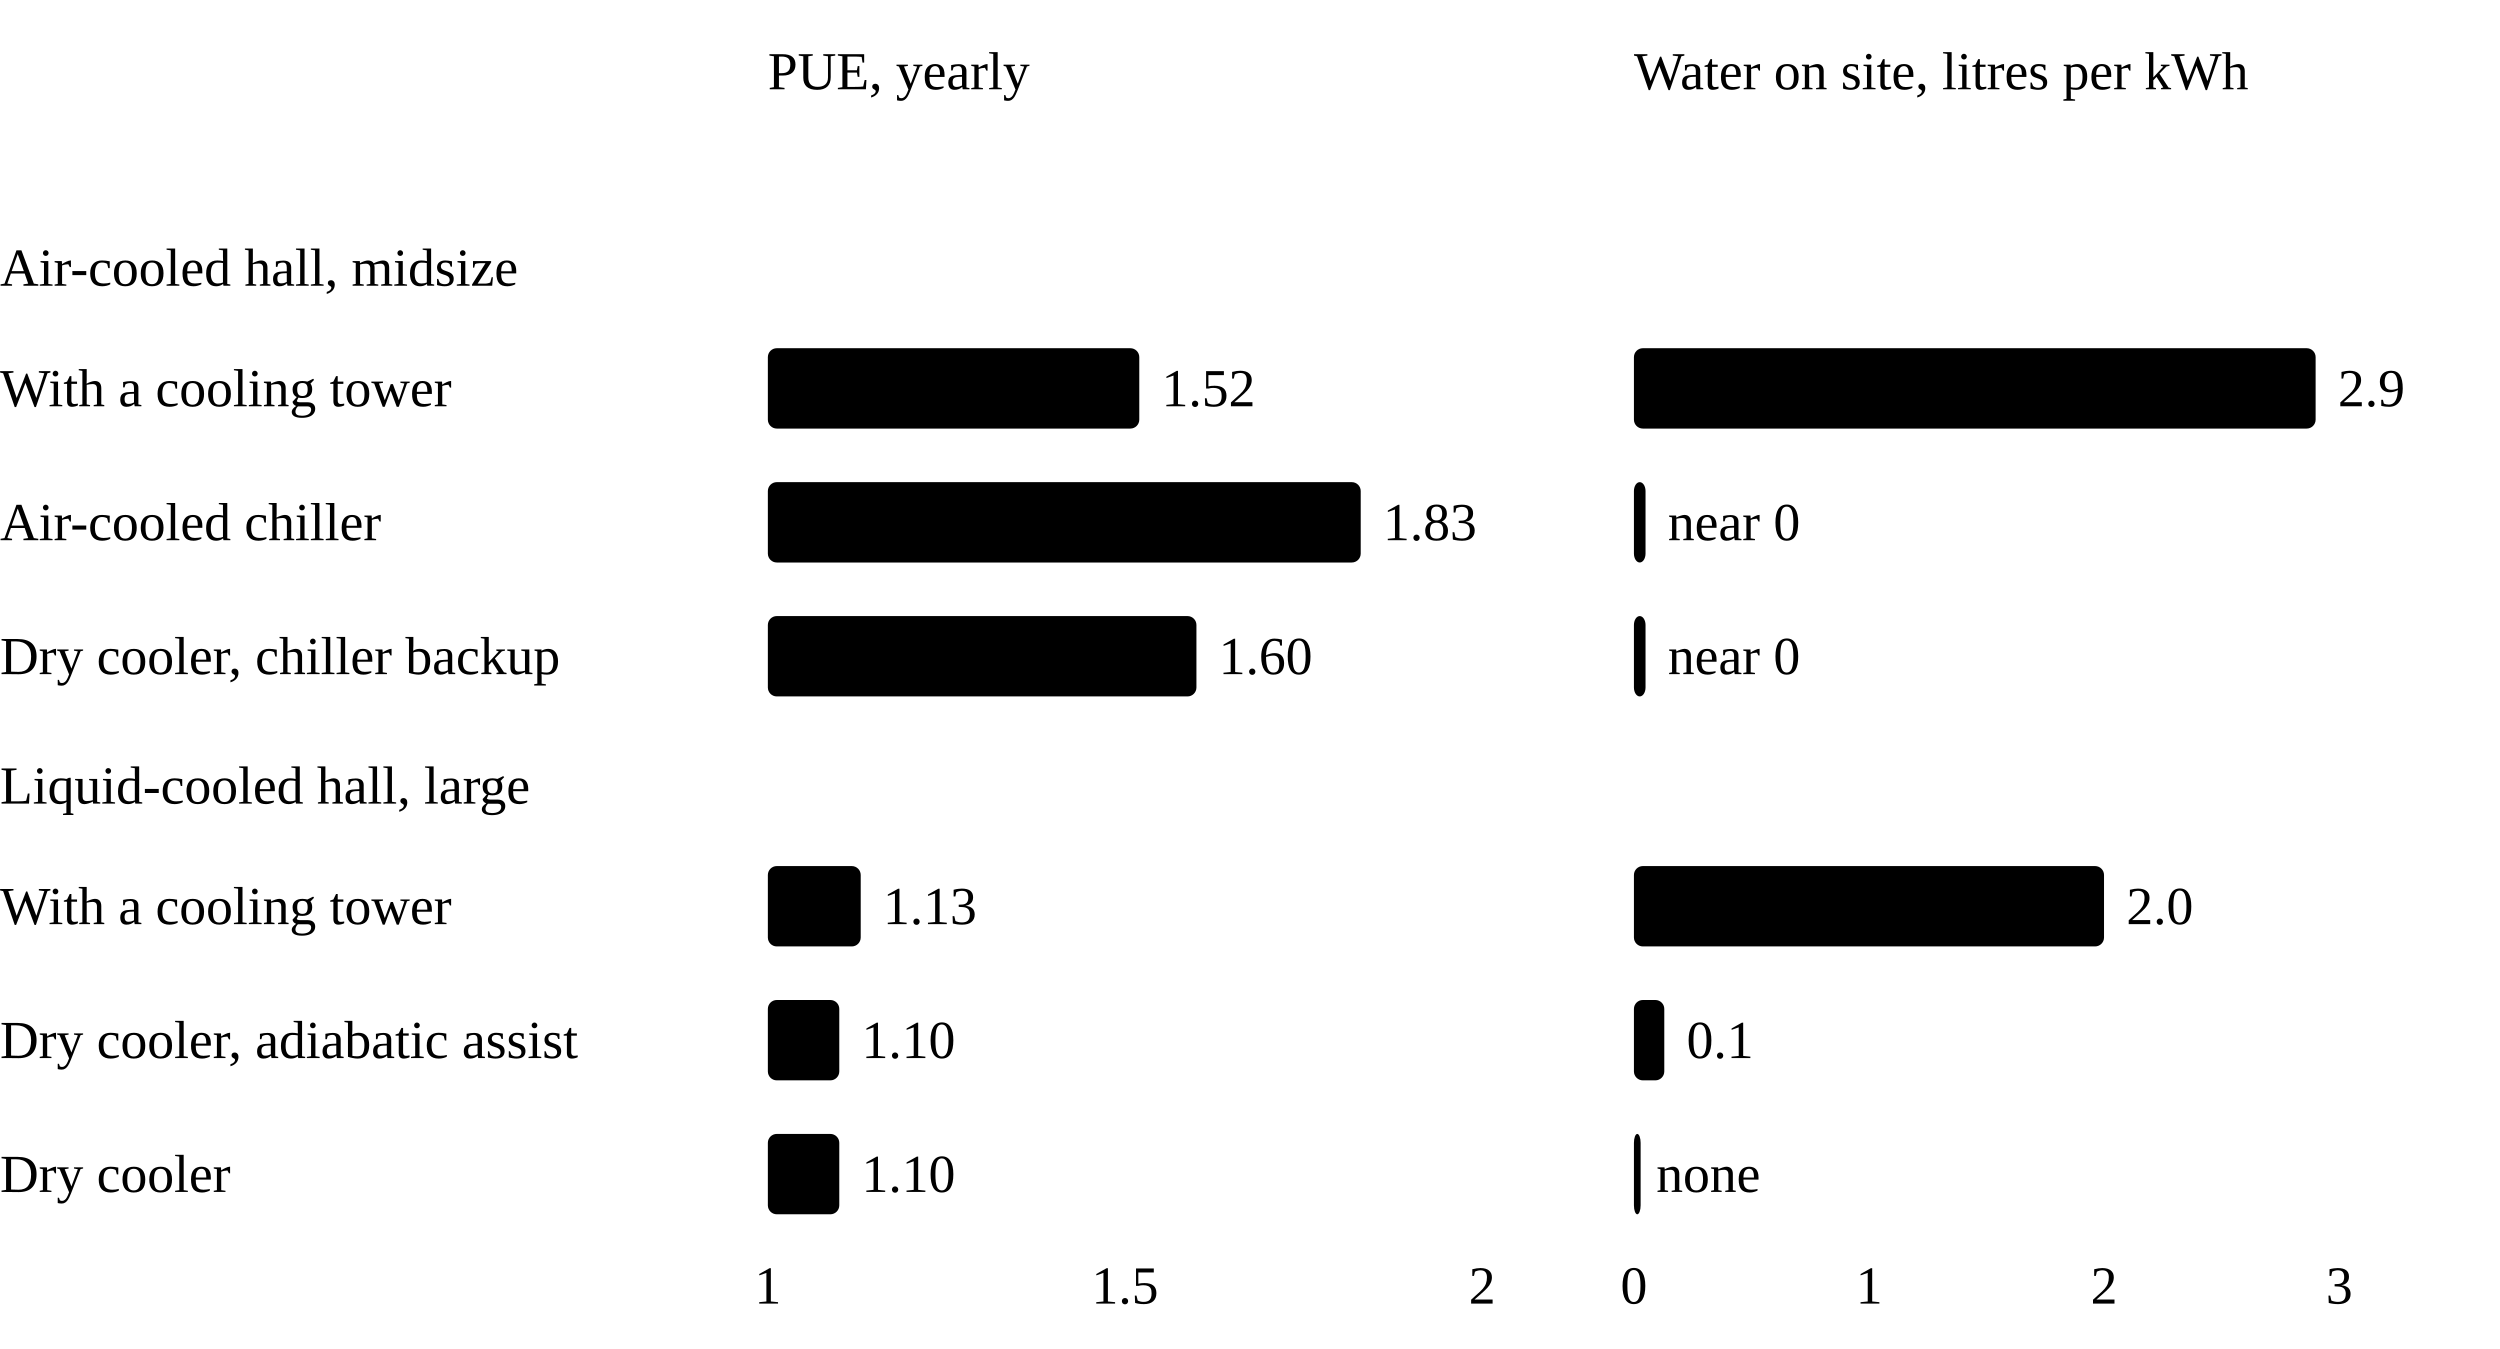
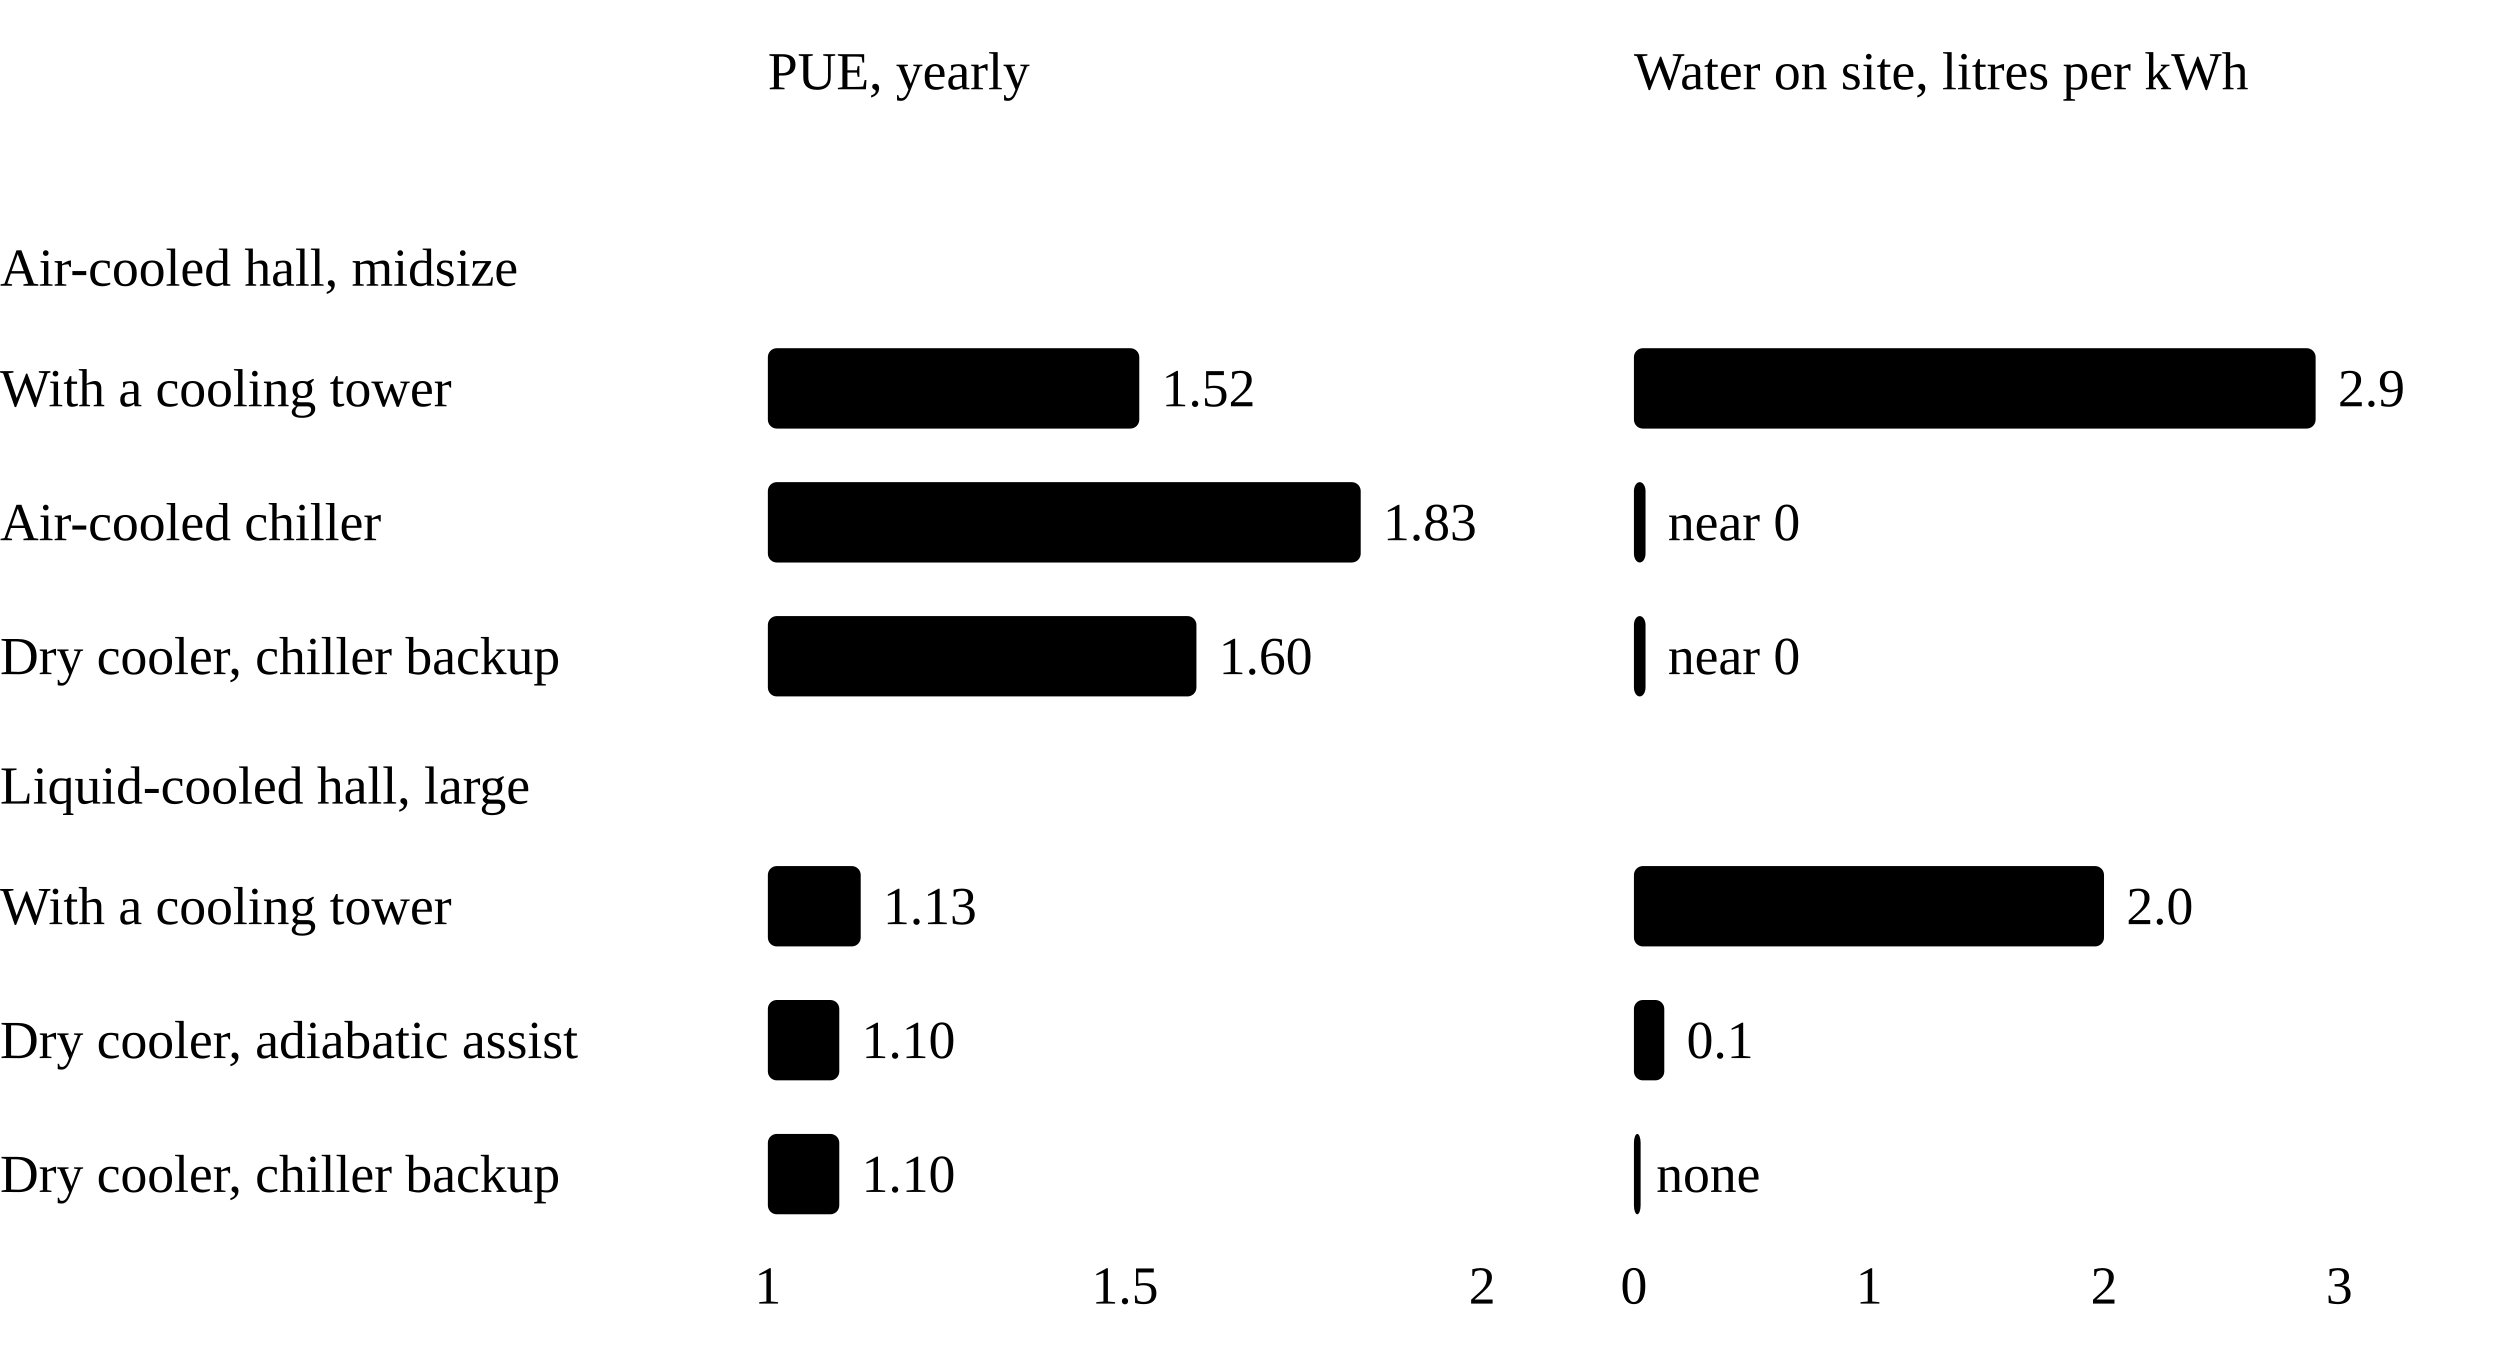
- <svg viewBox="0 0 560 302" role="img" aria-label="Paired bar charts of simulated yearly medians from Lawrence Berkeley National Laboratory. Midsize air-cooled hall: with a cooling tower, PUE about 1.52 and about 2.9 litres of water evaporated per kilowatt-hour; with an air-cooled chiller, about 1.83 and near zero water; with a dry cooler backed by an air-cooled chiller, about 1.6 and near zero. Large liquid-cooled hall: with a cooling tower, about 1.13 and 2.0 litres; dry cooler with adiabatic assist, about 1.10 and 0.13 litres; dry cooler alone, about 1.10 and no water.">
+ <svg viewBox="0 0 560 302" role="img" aria-label="Paired bar charts of simulated yearly medians from Lawrence Berkeley National Laboratory. Midsize air-cooled hall: with a cooling tower, PUE about 1.52 and about 2.9 litres of water evaporated per kilowatt-hour; with an air-cooled chiller, about 1.83 and near zero water; with a dry cooler backed by an air-cooled chiller, about 1.6 and near zero. Large liquid-cooled hall: with a cooling tower, about 1.13 and 2.0 litres; dry cooler with adiabatic assist, about 1.10 and 0.13 litres; dry cooler backed by an air-cooled chiller, about 1.10 and no water.">
  <g class="c-grid">
    <line x1="172.0" y1="42" x2="172.0" y2="276" />
    <line x1="252.0" y1="42" x2="252.0" y2="276" />
    <line x1="332.0" y1="42" x2="332.0" y2="276" />
    <line x1="366.0" y1="42" x2="366.0" y2="276" />
    <line x1="418.7" y1="42" x2="418.7" y2="276" />
    <line x1="471.3" y1="42" x2="471.3" y2="276" />
    <line x1="524.0" y1="42" x2="524.0" y2="276" />
  </g>
  <g class="c-axis">
    <text x="172.0" y="292" text-anchor="middle">1</text>
    <text x="252.0" y="292" text-anchor="middle">1.5</text>
    <text x="332.0" y="292" text-anchor="middle">2</text>
    <text x="366.0" y="292" text-anchor="middle">0</text>
    <text x="418.7" y="292" text-anchor="middle">1</text>
    <text x="471.3" y="292" text-anchor="middle">2</text>
    <text x="524.0" y="292" text-anchor="middle">3</text>
  </g>
  <text class="c-lab c-s2t" x="172" y="20">PUE, yearly</text>
  <text class="c-lab c-s2t" x="366" y="20">Water on site, litres per kWh</text>
  <text class="c-box-t" x="0" y="64">Air-cooled hall, midsize</text>
  <text class="c-note" x="0" y="91">With a cooling tower</text>
  <rect class="c-bar c-mute" x="172" y="78" width="83.2" height="18" rx="2" />
  <text class="c-lab c-s1t" x="260.2" y="91">1.52</text>
  <rect class="c-bar c-mute" x="366" y="78" width="152.7" height="18" rx="2" />
  <text class="c-lab c-s1t" x="523.7" y="91">2.9</text>
  <text class="c-note" x="0" y="121">Air-cooled chiller</text>
  <rect class="c-bar c-mute" x="172" y="108" width="132.8" height="18" rx="2" />
  <text class="c-lab c-s1t" x="309.8" y="121">1.83</text>
  <rect class="c-bar c-mute" x="366" y="108" width="2.6" height="18" rx="2" />
  <text class="c-lab c-s1t" x="373.6" y="121">near 0</text>
  <text class="c-note" x="0" y="151">Dry cooler, chiller backup</text>
  <rect class="c-bar c-mute" x="172" y="138" width="96.0" height="18" rx="2" />
  <text class="c-lab c-s1t" x="273.0" y="151">1.60</text>
  <rect class="c-bar c-mute" x="366" y="138" width="2.6" height="18" rx="2" />
  <text class="c-lab c-s1t" x="373.6" y="151">near 0</text>
  <text class="c-box-t" x="0" y="180">Liquid-cooled hall, large</text>
  <text class="c-note" x="0" y="207">With a cooling tower</text>
  <rect class="c-bar" x="172" y="194" width="20.8" height="18" rx="2" />
  <text class="c-lab c-s1t" x="197.8" y="207">1.13</text>
  <rect class="c-bar" x="366" y="194" width="105.3" height="18" rx="2" />
  <text class="c-lab c-s1t" x="476.3" y="207">2.0</text>
  <text class="c-note" x="0" y="237">Dry cooler, adiabatic assist</text>
  <rect class="c-bar" x="172" y="224" width="16.0" height="18" rx="2" />
  <text class="c-lab c-s1t" x="193.0" y="237">1.10</text>
  <rect class="c-bar" x="366" y="224" width="6.8" height="18" rx="2" />
  <text class="c-lab c-s1t" x="377.8" y="237">0.1</text>
-   <text class="c-note" x="0" y="267">Dry cooler</text>
+   <text class="c-note" x="0" y="267">Dry cooler, chiller backup</text>
  <rect class="c-bar" x="172" y="254" width="16.0" height="18" rx="2" />
  <text class="c-lab c-s1t" x="193.0" y="267">1.10</text>
  <rect class="c-bar" x="366" y="254" width="1.5" height="18" rx="2" />
  <text class="c-lab c-s1t" x="371.0" y="267">none</text>
</svg>
